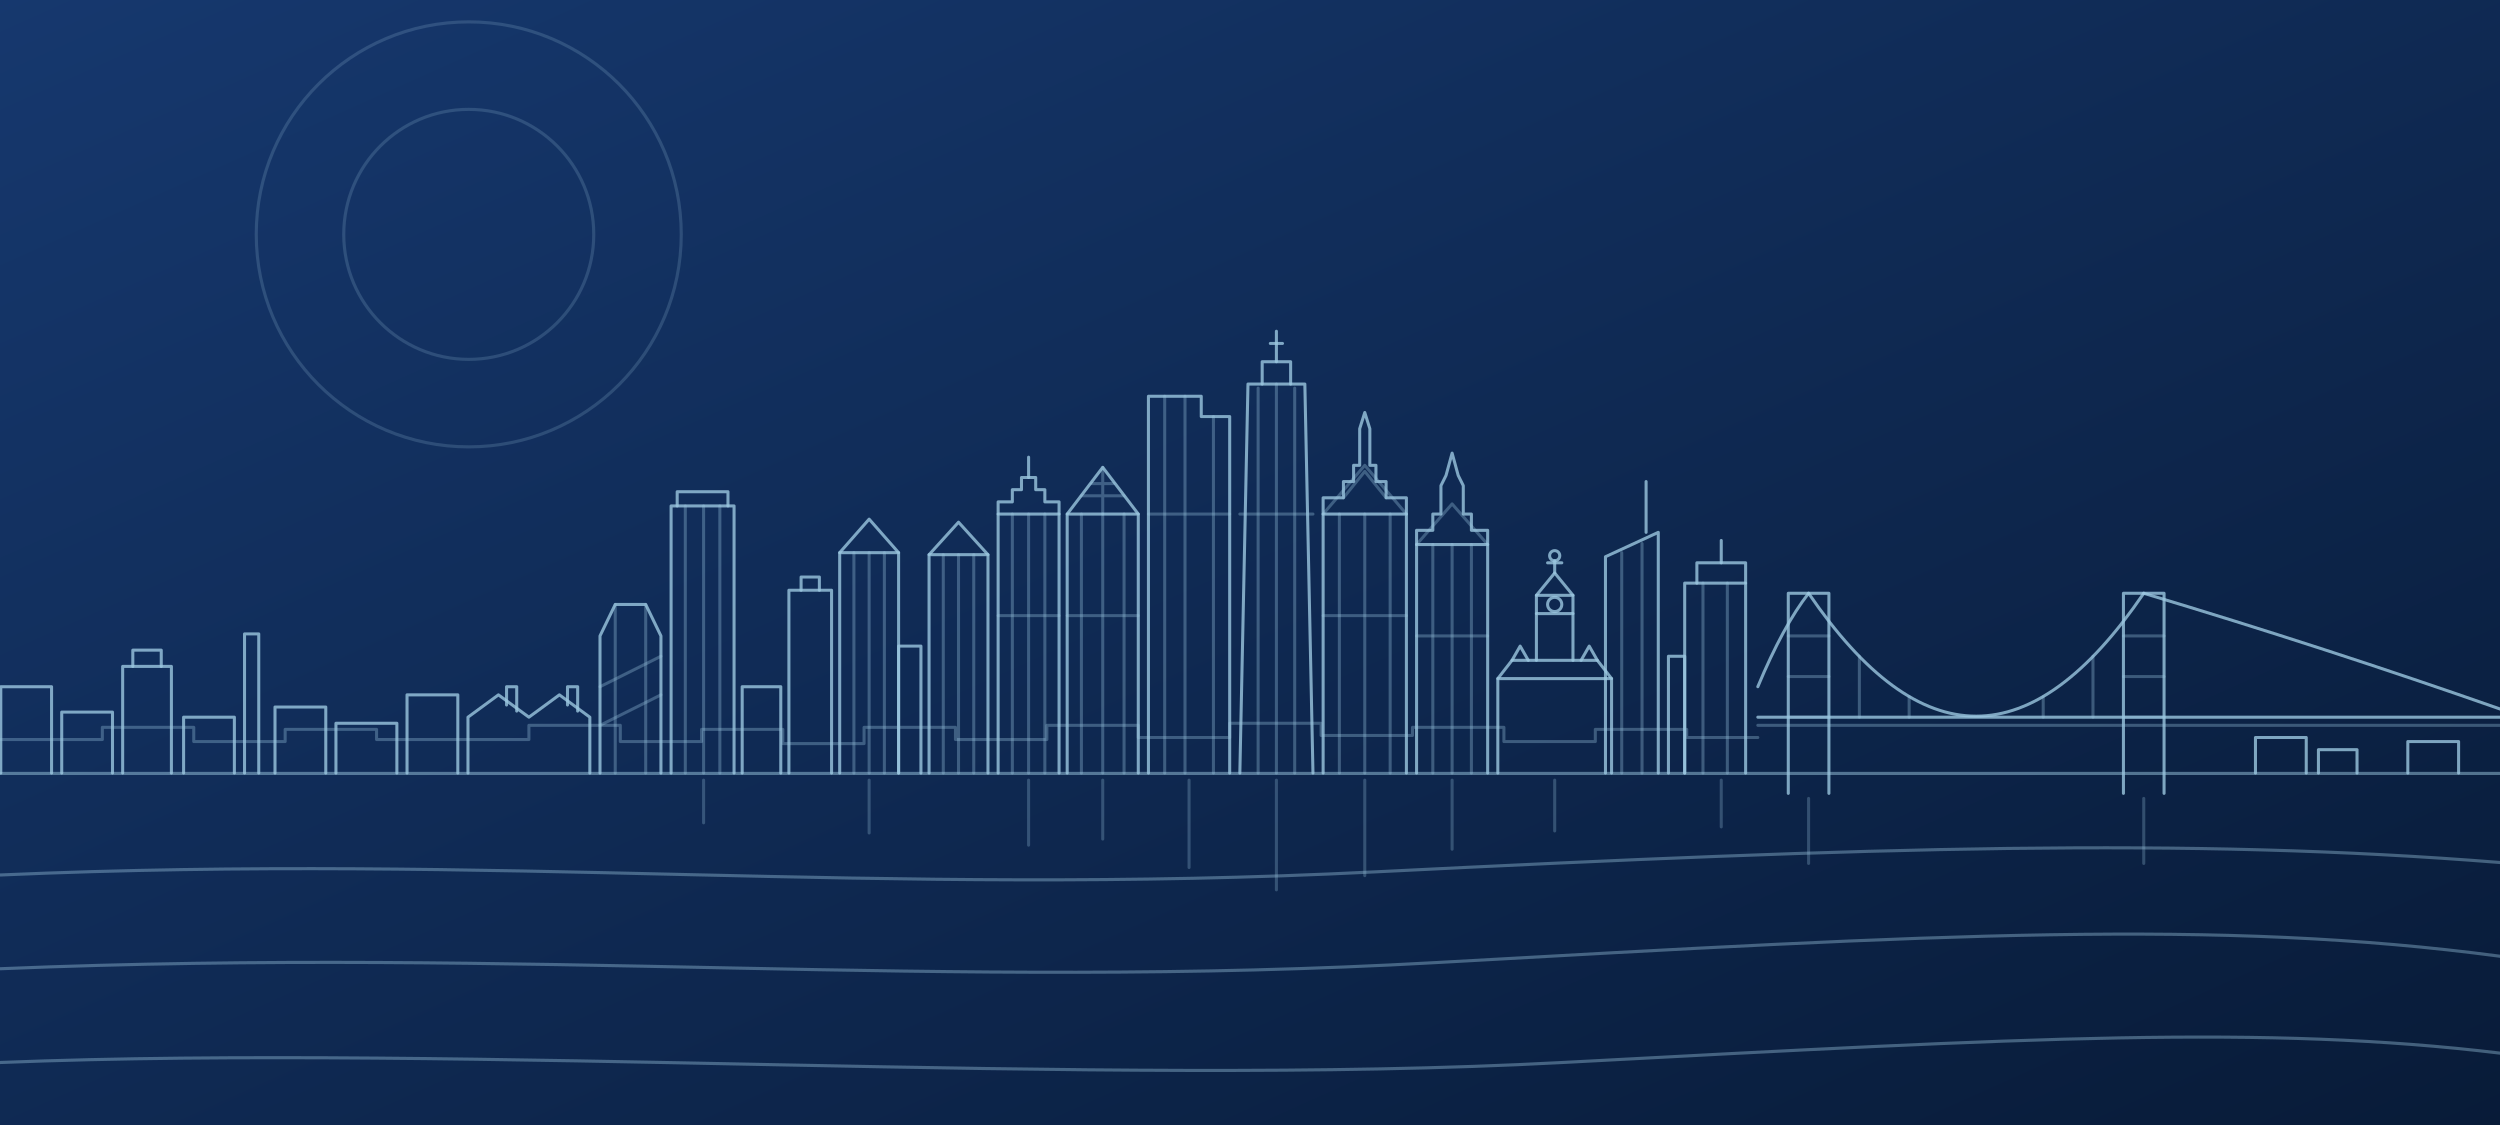
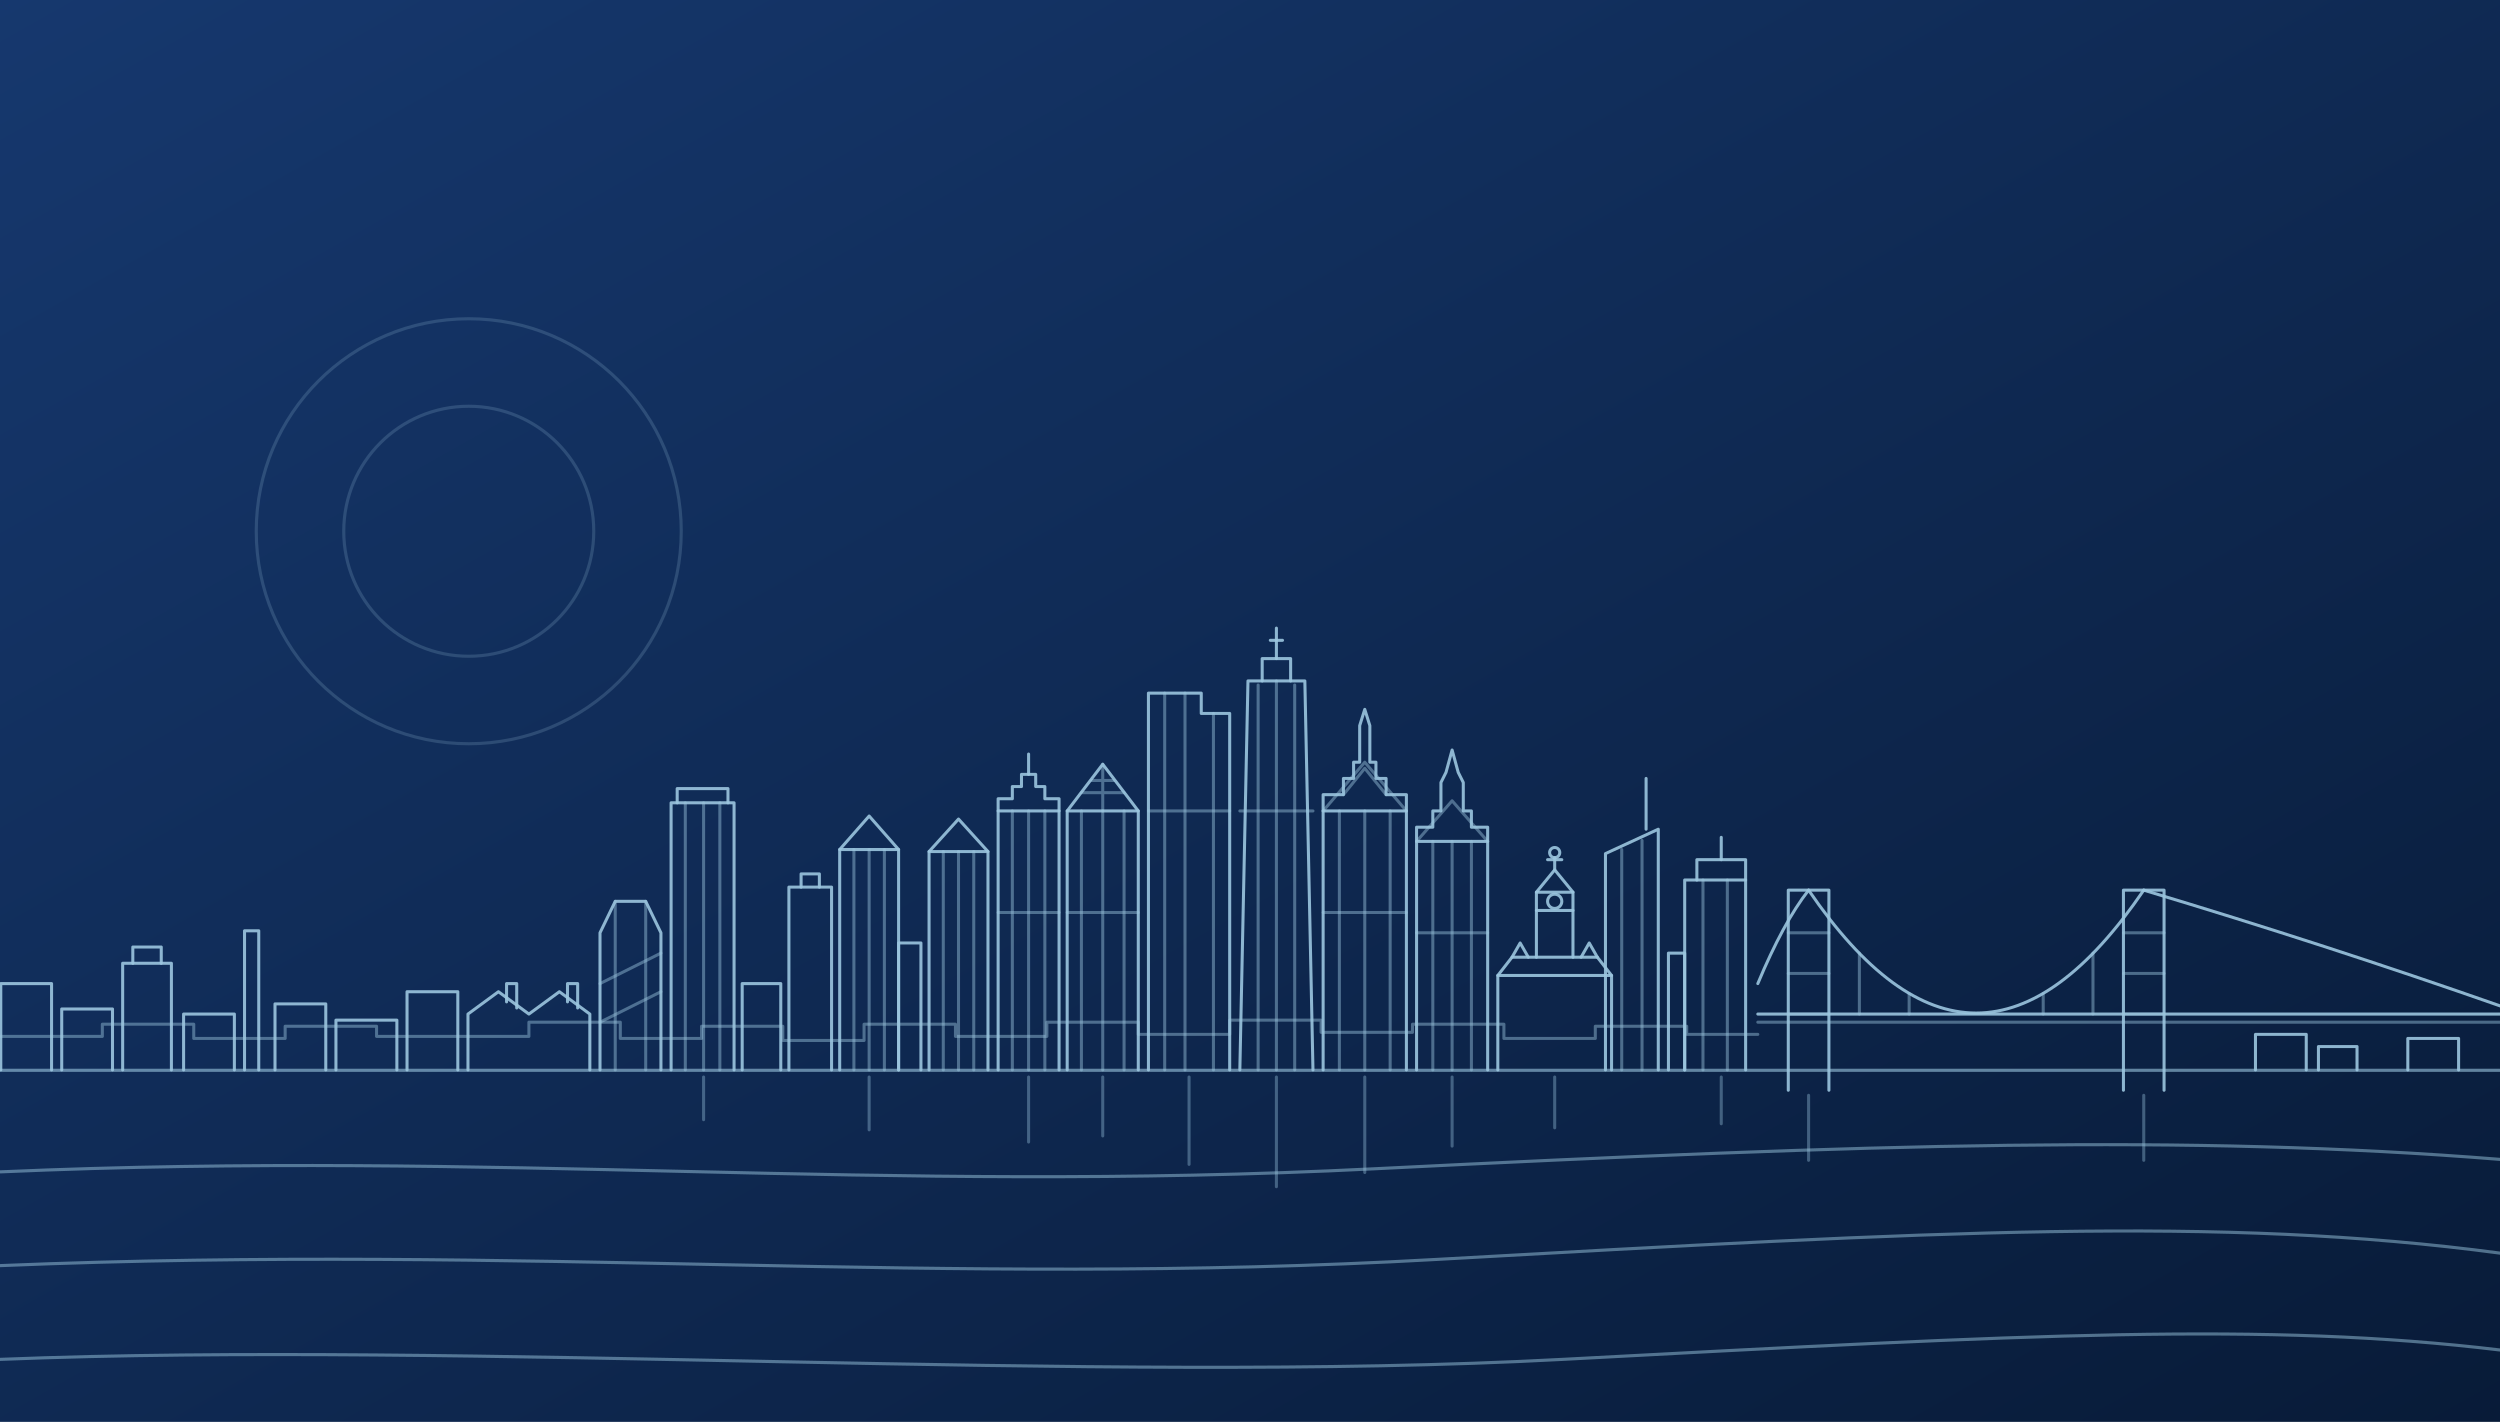
- <svg xmlns="http://www.w3.org/2000/svg" viewBox="0 0 1600 720" width="1600" height="720" role="img" aria-label="Line drawing of the Philadelphia skyline, from the University City towers through City Hall to the Benjamin Franklin Bridge">
+ <svg xmlns="http://www.w3.org/2000/svg" viewBox="0 -190 1600 910" width="1600" height="910" role="img" aria-label="Line drawing of the Philadelphia skyline, from the University City towers through City Hall to the Benjamin Franklin Bridge">
  <defs>
    <linearGradient id="hero-bg" x1="0" y1="0" x2="1" y2="1">
      <stop offset="0" stop-color="#16386e" />
      <stop offset="1" stop-color="#081b38" />
    </linearGradient>
  </defs>
-   <rect width="1600" height="720" fill="url(#hero-bg)" />
+   <rect x="0" y="-190" width="1600" height="910" fill="url(#hero-bg)" />
  <g fill="none" stroke="#9bc6df" stroke-linecap="round" stroke-linejoin="round">
    <g stroke-opacity=".2" stroke-width="2">
      <circle cx="300" cy="150" r="80" />
      <circle cx="300" cy="150" r="136" />
    </g>
-     <path d="M0 495 H1600" stroke-opacity=".5" stroke-width="2" />
+     <path d="M0 495 H1600" stroke-opacity=".6" stroke-width="2" />
    <g transform="translate(280 134) scale(.65)">
-       <g stroke-opacity=".8" stroke-width="3">
+       <g stroke-opacity=".9" stroke-width="3">
        <path d="M-430 555 V470 H-380 V555" />
        <path d="M-370 555 V495 H-320 V555" />
        <path d="M-310 555 V450 H-262 V555" />
        <path d="M-300 450 V434 H-272 V450" />
        <path d="M-250 555 V500 H-200 V555" />
        <path d="M-190 555 V418 H-176 V555" />
        <path d="M-160 555 V490 H-110 V555" />
        <path d="M-100 555 V506 H-40 V555" />
        <path d="M-30 555 V478 H20 V555" />
        <path d="M30 555 V500 L60 478 L90 500 L120 478 L150 500 V555" />
        <path d="M68 488 V470 H78 V494" />
        <path d="M128 488 V470 H138 V494" />
        <path d="M160 555 V420 L175 389 H205 L220 420 V555" />
        <path d="M230 555 V292 H292 V555" />
        <path d="M236 292 V278 H286 V292" />
        <path d="M300 555 V470 H338 V555" />
        <path d="M346 555 V375 H388 V555" />
        <path d="M358 375 V362 H376 V375" />
        <path d="M396 555 V338 H454 V555" />
        <path d="M396 338 L425 305 L454 338" />
        <path d="M454 555 V430 H476 V555" />
        <path d="M484 555 V340 H542 V555" />
        <path d="M484 340 L513 308 L542 340" />
        <path d="M552 555 V300 H612 V555" />
        <path d="M552 300 V288 H566 V276 H575 V264 H589 V276 H598 V288 H612 V300" />
        <path d="M582 264 V244" />
        <path d="M620 555 V300 H690 V555" />
        <path d="M620 300 L655 254 L690 300" />
        <path d="M700 555 V184 H752 V204 H780 V555" />
        <path d="M790 555 L798 172 H854 L862 555" />
        <path d="M812 172 V150 H840 V172" />
        <path d="M826 150 V120" />
        <path d="M820 132 H832" />
        <path d="M872 555 V300 H954 V555" />
        <path d="M872 300 V284 H892 V268 H902 V252 H908 V216 L913 200 L918 216 V252 H924 V268 H934 V284 H954 V300" />
        <path d="M964 555 V330 H1034 V555" />
        <path d="M964 330 V316 H980 V300 H988 V272 L993 262 L999 240 L1005 262 L1010 272 V300 H1018 V316 H1034 V330" />
        <path d="M1044 555 V462 H1156 V555" />
        <path d="M1044 462 L1058 444 H1142 L1156 462" />
        <path d="M1058 444 L1066 430 L1074 444" />
        <path d="M1126 444 L1134 430 L1142 444" />
        <path d="M1082 444 V398 H1118 V444" />
        <path d="M1082 398 V380 H1118 V398" />
        <circle cx="1100" cy="389" r="7" />
        <path d="M1082 380 L1100 358 L1118 380" />
        <path d="M1100 358 V346" />
        <path d="M1093 348 H1107" />
        <circle cx="1100" cy="341" r="5" />
        <path d="M1150 555 V342 L1202 318 V555" />
        <path d="M1190 318 V268" />
        <path d="M1212 555 V440 H1228 V555" />
        <path d="M1228 555 V368 H1288 V555" />
        <path d="M1240 368 V348 H1288 V368" />
        <path d="M1264 348 V326" />
        <path d="M1300 500 H2031" />
        <path d="M1330 575 V378 H1370 V575" />
        <path d="M1660 575 V378 H1700 V575" />
        <path d="M1300 470 Q1325 410 1350 378" />
        <path d="M1350 378 Q1515 620 1680 378" />
        <path d="M1680 378 Q1860 432 2031 492" />
        <path d="M1790 555 V520 H1840 V555" />
        <path d="M1852 555 V532 H1890 V555" />
        <path d="M1940 555 V524 H1990 V555" />
      </g>
-       <g stroke-opacity=".34" stroke-width="3">
+       <g stroke-opacity=".45" stroke-width="3">
        <path d="M-430 522 H-330 V510 H-240 V524 H-150 V512 H-60 V522 H90 V508 H180 V524 H260 V512 H340 V526 H420 V510 H510 V522 H600 V508 H690 V520 H780 V506 H870 V518 H960 V510 H1050 V524 H1140 V512 H1230 V520 H1300" />
        <path d="M175 389 V555 M205 389 V555" />
        <path d="M160 470 L220 440 M160 508 L220 478" />
        <path d="M244 555 V292 M262 555 V292 M278 555 V292" />
        <path d="M410 555 V338 M425 555 V338 M440 555 V338" />
        <path d="M498 555 V340 M513 555 V340 M528 555 V340" />
        <path d="M566 555 V300 M582 555 V300 M598 555 V300" />
        <path d="M634 555 V300 M655 555 V300 M676 555 V300" />
        <path d="M634 282 H676 M644 270 H666 M655 300 V254" />
        <path d="M716 555 V184 M736 555 V184 M764 555 V204" />
        <path d="M808 555 V176 M826 555 V172 M844 555 V176" />
        <path d="M888 555 V300 M913 555 V300 M938 555 V300" />
        <path d="M872 300 L913 252 L954 300 M892 284 L913 258 L934 284" />
        <path d="M980 555 V330 M999 555 V330 M1018 555 V330" />
        <path d="M964 330 L999 290 L1034 330" />
        <path d="M1166 555 V338 M1186 555 V329" />
        <path d="M1246 555 V368 M1270 555 V368" />
        <path d="M700 300 H780 M790 300 H862 M872 400 H954 M964 420 H1034 M620 400 H690 M552 400 H612" />
        <path d="M1330 420 H1370 M1330 460 H1370 M1330 500 H1370" />
        <path d="M1660 420 H1700 M1660 460 H1700 M1660 500 H1700" />
        <path d="M1400 440 V500 M1449 480 V500 M1581 480 V500 M1630 440 V500" />
        <path d="M1300 508 H2031" />
      </g>
-       <g stroke-opacity=".28" stroke-width="3">
+       <g stroke-opacity=".38" stroke-width="3">
        <path d="M262 562 V604" />
        <path d="M425 562 V614" />
        <path d="M582 562 V626" />
        <path d="M655 562 V620" />
        <path d="M740 562 V648" />
        <path d="M826 562 V670" />
        <path d="M913 562 V656" />
        <path d="M999 562 V630" />
        <path d="M1100 562 V612" />
        <path d="M1264 562 V608" />
        <path d="M1350 580 V644" />
        <path d="M1680 580 V644" />
      </g>
    </g>
-     <g stroke-opacity=".4" stroke-width="2">
+     <g stroke-opacity=".5" stroke-width="2">
      <path d="M0 560 C320 546, 560 574, 880 558 S1400 536, 1600 552" />
      <path d="M0 620 C340 606, 600 634, 920 616 S1420 588, 1600 612" />
      <path d="M0 680 C300 668, 700 696, 1000 680 S1450 656, 1600 674" />
    </g>
  </g>
</svg>
